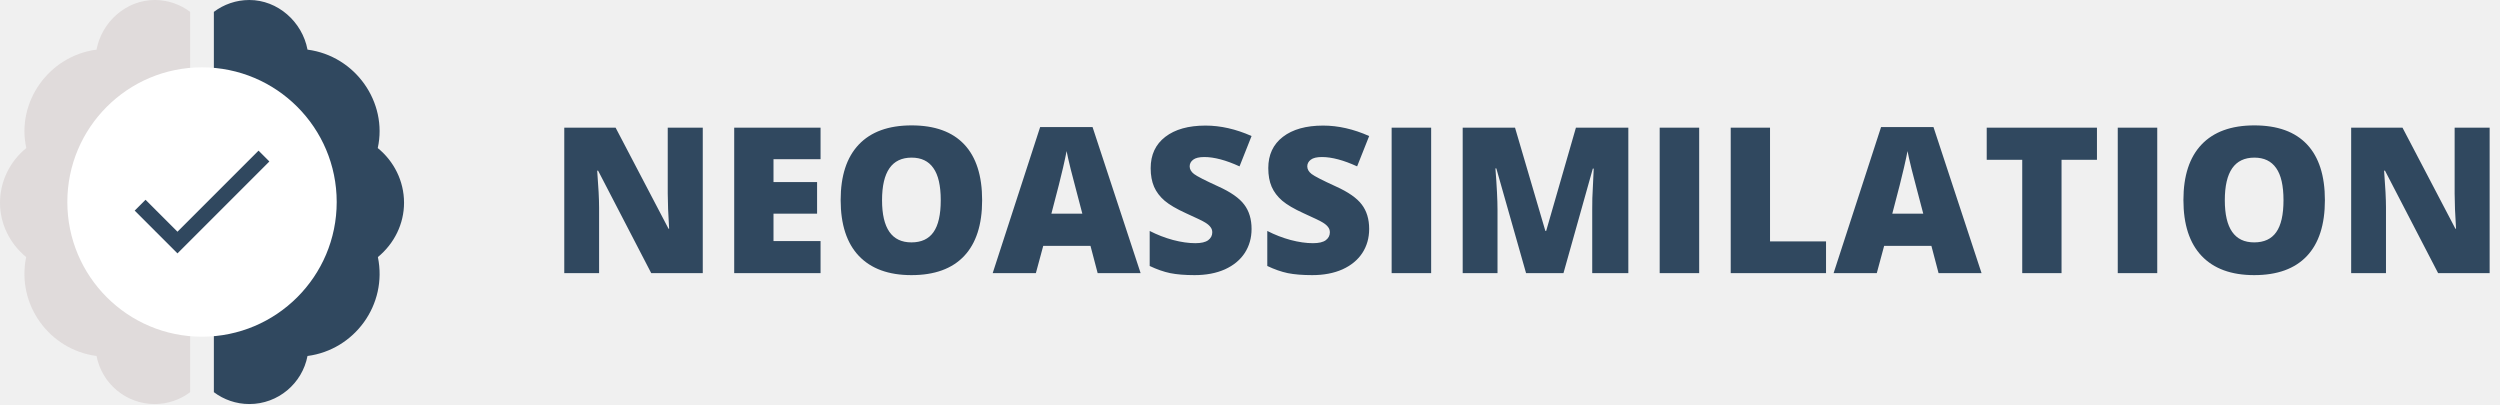
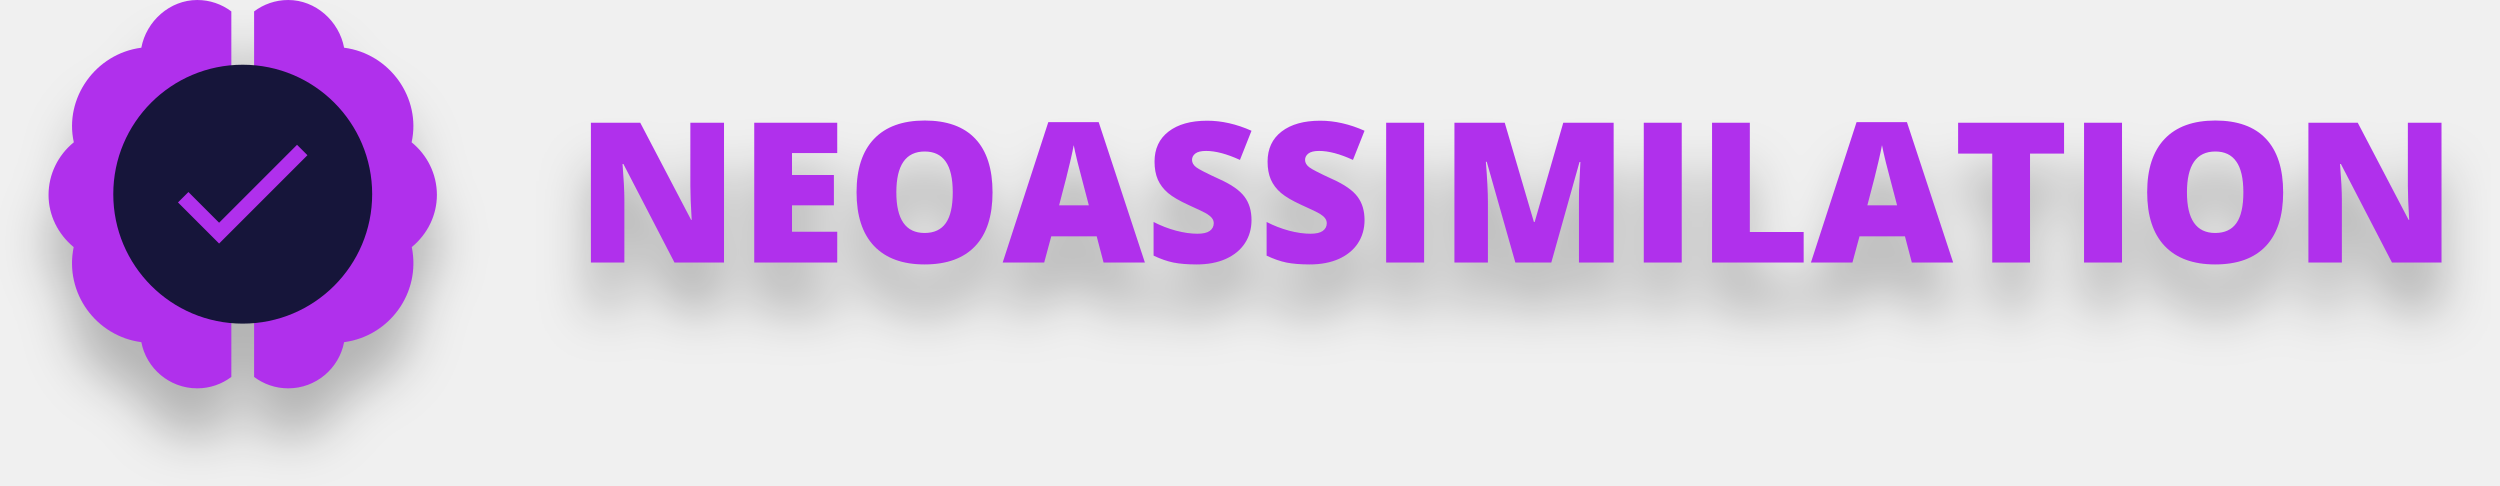
- <svg xmlns="http://www.w3.org/2000/svg" width="198" height="32" viewBox="0 0 198 32" fill="none">
-   <path d="M32 16.062C32 14.322 31.188 12.758 29.918 11.726C30.719 8.095 28.143 4.425 24.355 3.931C23.938 1.726 21.998 0 19.75 0C18.696 0 17.722 0.35 16.938 0.94V9.062C17.663 8.41 18.56 7.941 19.564 7.738C20.071 7.634 20.566 7.963 20.669 8.47C20.772 8.978 20.444 9.472 19.936 9.575C18.199 9.927 16.938 11.473 16.938 13.25V20.312C17.663 19.66 18.56 19.191 19.564 18.988C20.071 18.884 20.566 19.212 20.669 19.72C20.772 20.227 20.444 20.722 19.936 20.825C18.199 21.177 16.938 22.723 16.938 24.5V31.06C17.722 31.65 18.696 32 19.75 32C22.033 32 23.941 30.359 24.354 28.194C28.076 27.708 30.705 24.139 29.929 20.361C31.237 19.28 32 17.718 32 16.062Z" fill="#30485F" />
-   <path d="M7.645 3.931C3.862 4.425 1.28 8.091 2.083 11.726C0.784 12.781 0 14.36 0 16.062C0 17.718 0.763 19.28 2.071 20.361C1.294 24.142 3.926 27.709 7.646 28.194C8.059 30.359 9.967 32 12.25 32C13.304 32 14.278 31.65 15.062 31.06C15.062 29.722 15.062 25.835 15.062 24.5C15.062 22.723 13.801 21.177 12.064 20.825C11.556 20.722 11.228 20.227 11.331 19.72C11.434 19.212 11.929 18.884 12.436 18.988C13.44 19.191 14.338 19.66 15.062 20.312V13.25C15.062 11.473 13.801 9.927 12.064 9.575C11.556 9.472 11.228 8.977 11.331 8.47C11.434 7.962 11.929 7.634 12.436 7.738C13.44 7.941 14.338 8.41 15.062 9.062C15.062 7.457 15.062 2.587 15.062 0.94C14.278 0.35 13.304 0 12.25 0C10.002 0 8.062 1.726 7.645 3.931Z" fill="#E0DBDB" />
-   <path d="M16 26.667C21.891 26.667 26.667 21.891 26.667 16C26.667 10.109 21.891 5.333 16 5.333C10.109 5.333 5.333 10.109 5.333 16C5.333 21.891 10.109 26.667 16 26.667Z" fill="white" />
-   <path d="M20.475 11.931L14.055 18.352L11.525 15.822L10.667 16.681L14.055 20.069L21.333 12.79L20.475 11.931Z" fill="#30485F" />
-   <path d="M55.659 21.632H51.577L47.369 13.516H47.298C47.398 14.793 47.448 15.767 47.448 16.439V21.632H44.69V10.112H48.756L52.948 18.118H52.995C52.922 16.957 52.885 16.024 52.885 15.32V10.112H55.659V21.632ZM64.988 21.632H58.149V10.112H64.988V12.61H61.261V14.422H64.713V16.92H61.261V19.095H64.988V21.632ZM77.785 15.856C77.785 17.795 77.31 19.268 76.359 20.277C75.408 21.285 74.016 21.79 72.183 21.79C70.376 21.79 68.989 21.283 68.022 20.269C67.061 19.255 66.58 17.779 66.58 15.841C66.58 13.923 67.058 12.46 68.014 11.451C68.975 10.438 70.37 9.931 72.198 9.931C74.032 9.931 75.421 10.432 76.367 11.436C77.312 12.439 77.785 13.913 77.785 15.856ZM69.858 15.856C69.858 18.084 70.633 19.197 72.183 19.197C72.971 19.197 73.554 18.927 73.932 18.386C74.315 17.845 74.507 17.002 74.507 15.856C74.507 14.706 74.313 13.857 73.924 13.311C73.541 12.759 72.965 12.484 72.198 12.484C70.638 12.484 69.858 13.608 69.858 15.856ZM86.934 21.632L86.367 19.473H82.624L82.041 21.632H78.621L82.379 10.065H86.531L90.337 21.632H86.934ZM85.72 16.92L85.224 15.029C85.108 14.609 84.966 14.065 84.799 13.398C84.635 12.731 84.528 12.253 84.475 11.964C84.428 12.232 84.333 12.673 84.192 13.287C84.055 13.902 83.748 15.113 83.27 16.92H85.72ZM99.124 18.134C99.124 18.848 98.942 19.484 98.58 20.041C98.217 20.592 97.695 21.023 97.012 21.333C96.329 21.637 95.528 21.79 94.609 21.79C93.842 21.79 93.198 21.737 92.678 21.632C92.158 21.522 91.617 21.333 91.055 21.065V18.291C91.648 18.596 92.266 18.835 92.907 19.008C93.548 19.176 94.136 19.26 94.671 19.26C95.134 19.26 95.473 19.182 95.688 19.024C95.903 18.861 96.012 18.654 96.012 18.401C96.012 18.244 95.967 18.107 95.877 17.992C95.793 17.871 95.654 17.75 95.459 17.629C95.27 17.509 94.761 17.262 93.931 16.889C93.18 16.547 92.615 16.216 92.237 15.896C91.864 15.575 91.585 15.208 91.402 14.793C91.223 14.377 91.133 13.886 91.133 13.319C91.133 12.258 91.52 11.431 92.292 10.837C93.064 10.243 94.125 9.946 95.475 9.946C96.668 9.946 97.884 10.222 99.124 10.774L98.171 13.177C97.094 12.683 96.163 12.437 95.38 12.437C94.976 12.437 94.682 12.507 94.498 12.649C94.314 12.791 94.222 12.967 94.222 13.177C94.222 13.403 94.338 13.605 94.569 13.784C94.806 13.963 95.442 14.288 96.476 14.761C97.469 15.208 98.157 15.688 98.541 16.203C98.929 16.713 99.124 17.356 99.124 18.134ZM108.438 18.134C108.438 18.848 108.257 19.484 107.894 20.041C107.531 20.592 107.009 21.023 106.326 21.333C105.643 21.637 104.842 21.79 103.923 21.79C103.155 21.79 102.513 21.737 101.992 21.632C101.472 21.522 100.931 21.333 100.369 21.065V18.291C100.962 18.596 101.579 18.835 102.22 19.008C102.861 19.176 103.449 19.26 103.986 19.26C104.448 19.26 104.787 19.182 105.002 19.024C105.217 18.861 105.325 18.654 105.325 18.401C105.325 18.244 105.28 18.107 105.191 17.992C105.107 17.871 104.968 17.75 104.774 17.629C104.585 17.509 104.075 17.262 103.245 16.889C102.494 16.547 101.929 16.216 101.551 15.896C101.178 15.575 100.9 15.208 100.716 14.793C100.537 14.377 100.448 13.886 100.448 13.319C100.448 12.258 100.833 11.431 101.606 10.837C102.378 10.243 103.44 9.946 104.79 9.946C105.982 9.946 107.198 10.222 108.438 10.774L107.484 13.177C106.407 12.683 105.477 12.437 104.695 12.437C104.29 12.437 103.996 12.507 103.813 12.649C103.629 12.791 103.536 12.967 103.536 13.177C103.536 13.403 103.652 13.605 103.883 13.784C104.119 13.963 104.755 14.288 105.79 14.761C106.783 15.208 107.471 15.688 107.855 16.203C108.243 16.713 108.438 17.356 108.438 18.134ZM110.218 21.632V10.112H113.347V21.632H110.218ZM120.864 21.632L118.508 13.335H118.437C118.547 14.748 118.603 15.846 118.603 16.628V21.632H115.845V10.112H119.99L122.393 18.291H122.456L124.813 10.112H128.964V21.632H126.104V16.581C126.104 16.319 126.107 16.027 126.113 15.707C126.122 15.386 126.16 14.601 126.223 13.351H126.152L123.827 21.632H120.864ZM131.447 21.632V10.112H134.575V21.632H131.447ZM137.073 21.632V10.112H140.186V19.119H144.622V21.632H137.073ZM153.534 21.632L152.967 19.473H149.224L148.641 21.632H145.221L148.98 10.065H153.132L156.939 21.632H153.534ZM152.321 16.92L151.824 15.029C151.709 14.609 151.567 14.065 151.399 13.398C151.236 12.731 151.128 12.253 151.076 11.964C151.029 12.232 150.934 12.673 150.792 13.287C150.656 13.902 150.348 15.113 149.87 16.92H152.321ZM163.274 21.632H160.161V12.657H157.348V10.112H166.079V12.657H163.274V21.632ZM167.726 21.632V10.112H170.854V21.632H167.726ZM184.132 15.856C184.132 17.795 183.656 19.268 182.706 20.277C181.754 21.285 180.363 21.79 178.529 21.79C176.722 21.79 175.335 21.283 174.369 20.269C173.407 19.255 172.927 17.779 172.927 15.841C172.927 13.923 173.405 12.46 174.36 11.451C175.322 10.438 176.717 9.931 178.545 9.931C180.378 9.931 181.768 10.432 182.714 11.436C183.659 12.439 184.132 13.913 184.132 15.856ZM176.205 15.856C176.205 18.084 176.979 19.197 178.529 19.197C179.317 19.197 179.9 18.927 180.279 18.386C180.662 17.845 180.853 17.002 180.853 15.856C180.853 14.706 180.66 13.857 180.271 13.311C179.887 12.759 179.312 12.484 178.545 12.484C176.985 12.484 176.205 13.608 176.205 15.856ZM197.18 21.632H193.099L188.891 13.516H188.82C188.92 14.793 188.97 15.767 188.97 16.439V21.632H186.212V10.112H190.278L194.47 18.118H194.518C194.444 16.957 194.407 16.024 194.407 15.32V10.112H197.18V21.632Z" fill="#30485F" />
+ <svg xmlns="http://www.w3.org/2000/svg" width="206" height="40" viewBox="0 0 206 40" fill="none">
+   <g filter="url(#filter0_d)">
+     <path d="M36 16.062C36 14.322 35.188 12.758 33.917 11.726C34.719 8.095 32.143 4.425 28.355 3.931C27.938 1.726 25.998 0 23.75 0C22.696 0 21.722 0.35 20.938 0.94V9.062C21.663 8.41 22.56 7.941 23.564 7.738C24.071 7.634 24.566 7.963 24.669 8.47C24.772 8.978 24.444 9.472 23.936 9.575C22.199 9.927 20.938 11.473 20.938 13.25V20.312C21.663 19.66 22.56 19.191 23.564 18.988C24.071 18.884 24.566 19.212 24.669 19.72C24.772 20.227 24.444 20.722 23.936 20.825C22.199 21.177 20.938 22.723 20.938 24.5V31.06C21.722 31.65 22.696 32 23.75 32C26.033 32 27.941 30.359 28.354 28.194C32.077 27.708 34.705 24.139 33.929 20.361C35.237 19.28 36 17.718 36 16.062Z" fill="#B030EC" />
+     <path d="M11.645 3.931C7.862 4.425 5.28 8.091 6.082 11.726C4.784 12.781 4 14.36 4 16.062C4 17.718 4.763 19.28 6.071 20.361C5.294 24.142 7.926 27.709 11.646 28.194C12.059 30.359 13.967 32 16.25 32C17.304 32 18.278 31.65 19.062 31.06C19.062 29.722 19.062 25.835 19.062 24.5C19.062 22.723 17.801 21.177 16.064 20.825C15.556 20.722 15.228 20.227 15.331 19.72C15.434 19.212 15.929 18.884 16.436 18.988C17.44 19.191 18.337 19.66 19.062 20.312V13.25C19.062 11.473 17.801 9.927 16.064 9.575C15.556 9.472 15.228 8.977 15.331 8.47C15.434 7.962 15.929 7.634 16.436 7.738C17.44 7.941 18.337 8.41 19.062 9.062C19.062 7.457 19.062 2.587 19.062 0.94C18.278 0.35 17.304 0 16.25 0C14.002 0 12.062 1.726 11.645 3.931Z" fill="#B030EC" />
+     <path d="M20 26.667C25.891 26.667 30.667 21.891 30.667 16C30.667 10.109 25.891 5.333 20 5.333C14.109 5.333 9.334 10.109 9.334 16C9.334 21.891 14.109 26.667 20 26.667Z" fill="#16153A" />
+     <path d="M24.475 11.931L18.054 18.352L15.525 15.822L14.666 16.681L18.054 20.069L25.333 12.79L24.475 11.931Z" fill="#B030EC" />
+     <path d="M59.659 21.632H55.577L51.369 13.516H51.298C51.398 14.793 51.448 15.767 51.448 16.439V21.632H48.69V10.112H52.756L56.948 18.118H56.995C56.922 16.957 56.885 16.024 56.885 15.32V10.112H59.659V21.632ZM68.988 21.632H62.149V10.112H68.988V12.61H65.261V14.422H68.713V16.92H65.261V19.095H68.988V21.632ZM81.785 15.856C81.785 17.795 81.31 19.268 80.359 20.277C79.408 21.285 78.016 21.79 76.183 21.79C74.376 21.79 72.989 21.283 72.022 20.269C71.061 19.255 70.58 17.779 70.58 15.841C70.58 13.923 71.058 12.46 72.014 11.451C72.976 10.438 74.37 9.931 76.198 9.931C78.032 9.931 79.421 10.432 80.367 11.436C81.312 12.439 81.785 13.913 81.785 15.856ZM73.858 15.856C73.858 18.084 74.633 19.197 76.183 19.197C76.971 19.197 77.554 18.927 77.932 18.386C78.316 17.845 78.507 17.002 78.507 15.856C78.507 14.706 78.313 13.857 77.924 13.311C77.541 12.759 76.966 12.484 76.198 12.484C74.638 12.484 73.858 13.608 73.858 15.856ZM90.934 21.632L90.367 19.473H86.624L86.041 21.632H82.621L86.379 10.065H90.532L94.338 21.632H90.934ZM89.72 16.92L89.224 15.029C89.108 14.609 88.966 14.065 88.799 13.398C88.635 12.731 88.528 12.253 88.475 11.964C88.428 12.232 88.333 12.673 88.192 13.287C88.055 13.902 87.748 15.113 87.27 16.92H89.72ZM103.124 18.134C103.124 18.848 102.943 19.484 102.58 20.041C102.217 20.592 101.695 21.023 101.012 21.333C100.329 21.637 99.528 21.79 98.609 21.79C97.842 21.79 97.198 21.737 96.678 21.632C96.158 21.522 95.617 21.333 95.055 21.065V18.291C95.648 18.596 96.266 18.835 96.907 19.008C97.548 19.176 98.136 19.26 98.671 19.26C99.134 19.26 99.473 19.182 99.688 19.024C99.903 18.861 100.012 18.654 100.012 18.401C100.012 18.244 99.967 18.107 99.877 17.992C99.793 17.871 99.654 17.75 99.46 17.629C99.27 17.509 98.761 17.262 97.931 16.889C97.18 16.547 96.615 16.216 96.237 15.896C95.864 15.575 95.585 15.208 95.402 14.793C95.223 14.377 95.134 13.886 95.134 13.319C95.134 12.258 95.52 11.431 96.292 10.837C97.064 10.243 98.126 9.946 99.476 9.946C100.668 9.946 101.884 10.222 103.124 10.774L102.171 13.177C101.094 12.683 100.163 12.437 99.381 12.437C98.976 12.437 98.682 12.507 98.498 12.649C98.315 12.791 98.222 12.967 98.222 13.177C98.222 13.403 98.338 13.605 98.569 13.784C98.806 13.963 99.442 14.288 100.476 14.761C101.47 15.208 102.157 15.688 102.541 16.203C102.929 16.713 103.124 17.356 103.124 18.134ZM112.438 18.134C112.438 18.848 112.257 19.484 111.894 20.041C111.532 20.592 111.009 21.023 110.326 21.333C109.643 21.637 108.842 21.79 107.923 21.79C107.156 21.79 106.513 21.737 105.992 21.632C105.472 21.522 104.931 21.333 104.369 21.065V18.291C104.963 18.596 105.579 18.835 106.22 19.008C106.861 19.176 107.45 19.26 107.986 19.26C108.448 19.26 108.787 19.182 109.002 19.024C109.218 18.861 109.325 18.654 109.325 18.401C109.325 18.244 109.28 18.107 109.192 17.992C109.107 17.871 108.968 17.75 108.774 17.629C108.585 17.509 108.075 17.262 107.245 16.889C106.494 16.547 105.929 16.216 105.551 15.896C105.178 15.575 104.9 15.208 104.716 14.793C104.537 14.377 104.448 13.886 104.448 13.319C104.448 12.258 104.833 11.431 105.606 10.837C106.378 10.243 107.44 9.946 108.79 9.946C109.982 9.946 111.198 10.222 112.438 10.774L111.484 13.177C110.407 12.683 109.478 12.437 108.695 12.437C108.291 12.437 107.996 12.507 107.813 12.649C107.629 12.791 107.537 12.967 107.537 13.177C107.537 13.403 107.652 13.605 107.884 13.784C108.119 13.963 108.755 14.288 109.79 14.761C110.783 15.208 111.472 15.688 111.855 16.203C112.243 16.713 112.438 17.356 112.438 18.134ZM114.219 21.632V10.112H117.347V21.632H114.219ZM124.864 21.632L122.508 13.335H122.437C122.548 14.748 122.603 15.846 122.603 16.628V21.632H119.845V10.112H123.99L126.393 18.291H126.457L128.813 10.112H132.965V21.632H130.105V16.581C130.105 16.319 130.107 16.027 130.113 15.707C130.123 15.386 130.16 14.601 130.223 13.351H130.152L127.827 21.632H124.864ZM135.447 21.632V10.112H138.575V21.632H135.447ZM141.073 21.632V10.112H144.186V19.119H148.622V21.632H141.073ZM157.535 21.632L156.967 19.473H153.224L152.641 21.632H149.221L152.98 10.065H157.132L160.939 21.632H157.535ZM156.321 16.92L155.824 15.029C155.709 14.609 155.567 14.065 155.399 13.398C155.236 12.731 155.128 12.253 155.076 11.964C155.029 12.232 154.934 12.673 154.792 13.287C154.656 13.902 154.348 15.113 153.87 16.92H156.321ZM167.274 21.632H164.161V12.657H161.349V10.112H170.079V12.657H167.274V21.632ZM171.726 21.632V10.112H174.854V21.632H171.726ZM188.132 15.856C188.132 17.795 187.656 19.268 186.706 20.277C185.754 21.285 184.363 21.79 182.53 21.79C180.722 21.79 179.335 21.283 178.369 20.269C177.408 19.255 176.927 17.779 176.927 15.841C176.927 13.923 177.405 12.46 178.361 11.451C179.322 10.438 180.717 9.931 182.545 9.931C184.378 9.931 185.768 10.432 186.714 11.436C187.659 12.439 188.132 13.913 188.132 15.856ZM180.205 15.856C180.205 18.084 180.979 19.197 182.53 19.197C183.318 19.197 183.9 18.927 184.279 18.386C184.662 17.845 184.853 17.002 184.853 15.856C184.853 14.706 184.66 13.857 184.271 13.311C183.887 12.759 183.312 12.484 182.545 12.484C180.985 12.484 180.205 13.608 180.205 15.856ZM201.181 21.632H197.099L192.891 13.516H192.82C192.92 14.793 192.97 15.767 192.97 16.439V21.632H190.212V10.112H194.278L198.47 18.118H198.518C198.444 16.957 198.408 16.024 198.408 15.32V10.112H201.181V21.632Z" fill="#B030EC" />
+   </g>
+   <defs>
+     <filter id="filter0_d" x="0" y="0" width="205.181" height="40" filterUnits="userSpaceOnUse" color-interpolation-filters="sRGB">
+       <feFlood flood-opacity="0" result="BackgroundImageFix" />
+       <feColorMatrix in="SourceAlpha" type="matrix" values="0 0 0 0 0 0 0 0 0 0 0 0 0 0 0 0 0 0 127 0" />
+       <feOffset dy="4" />
+       <feGaussianBlur stdDeviation="2" />
+       <feColorMatrix type="matrix" values="0 0 0 0 0 0 0 0 0 0 0 0 0 0 0 0 0 0 0.25 0" />
+       <feBlend mode="normal" in2="BackgroundImageFix" result="effect1_dropShadow" />
+       <feBlend mode="normal" in="SourceGraphic" in2="effect1_dropShadow" result="shape" />
+     </filter>
+   </defs>
</svg>
